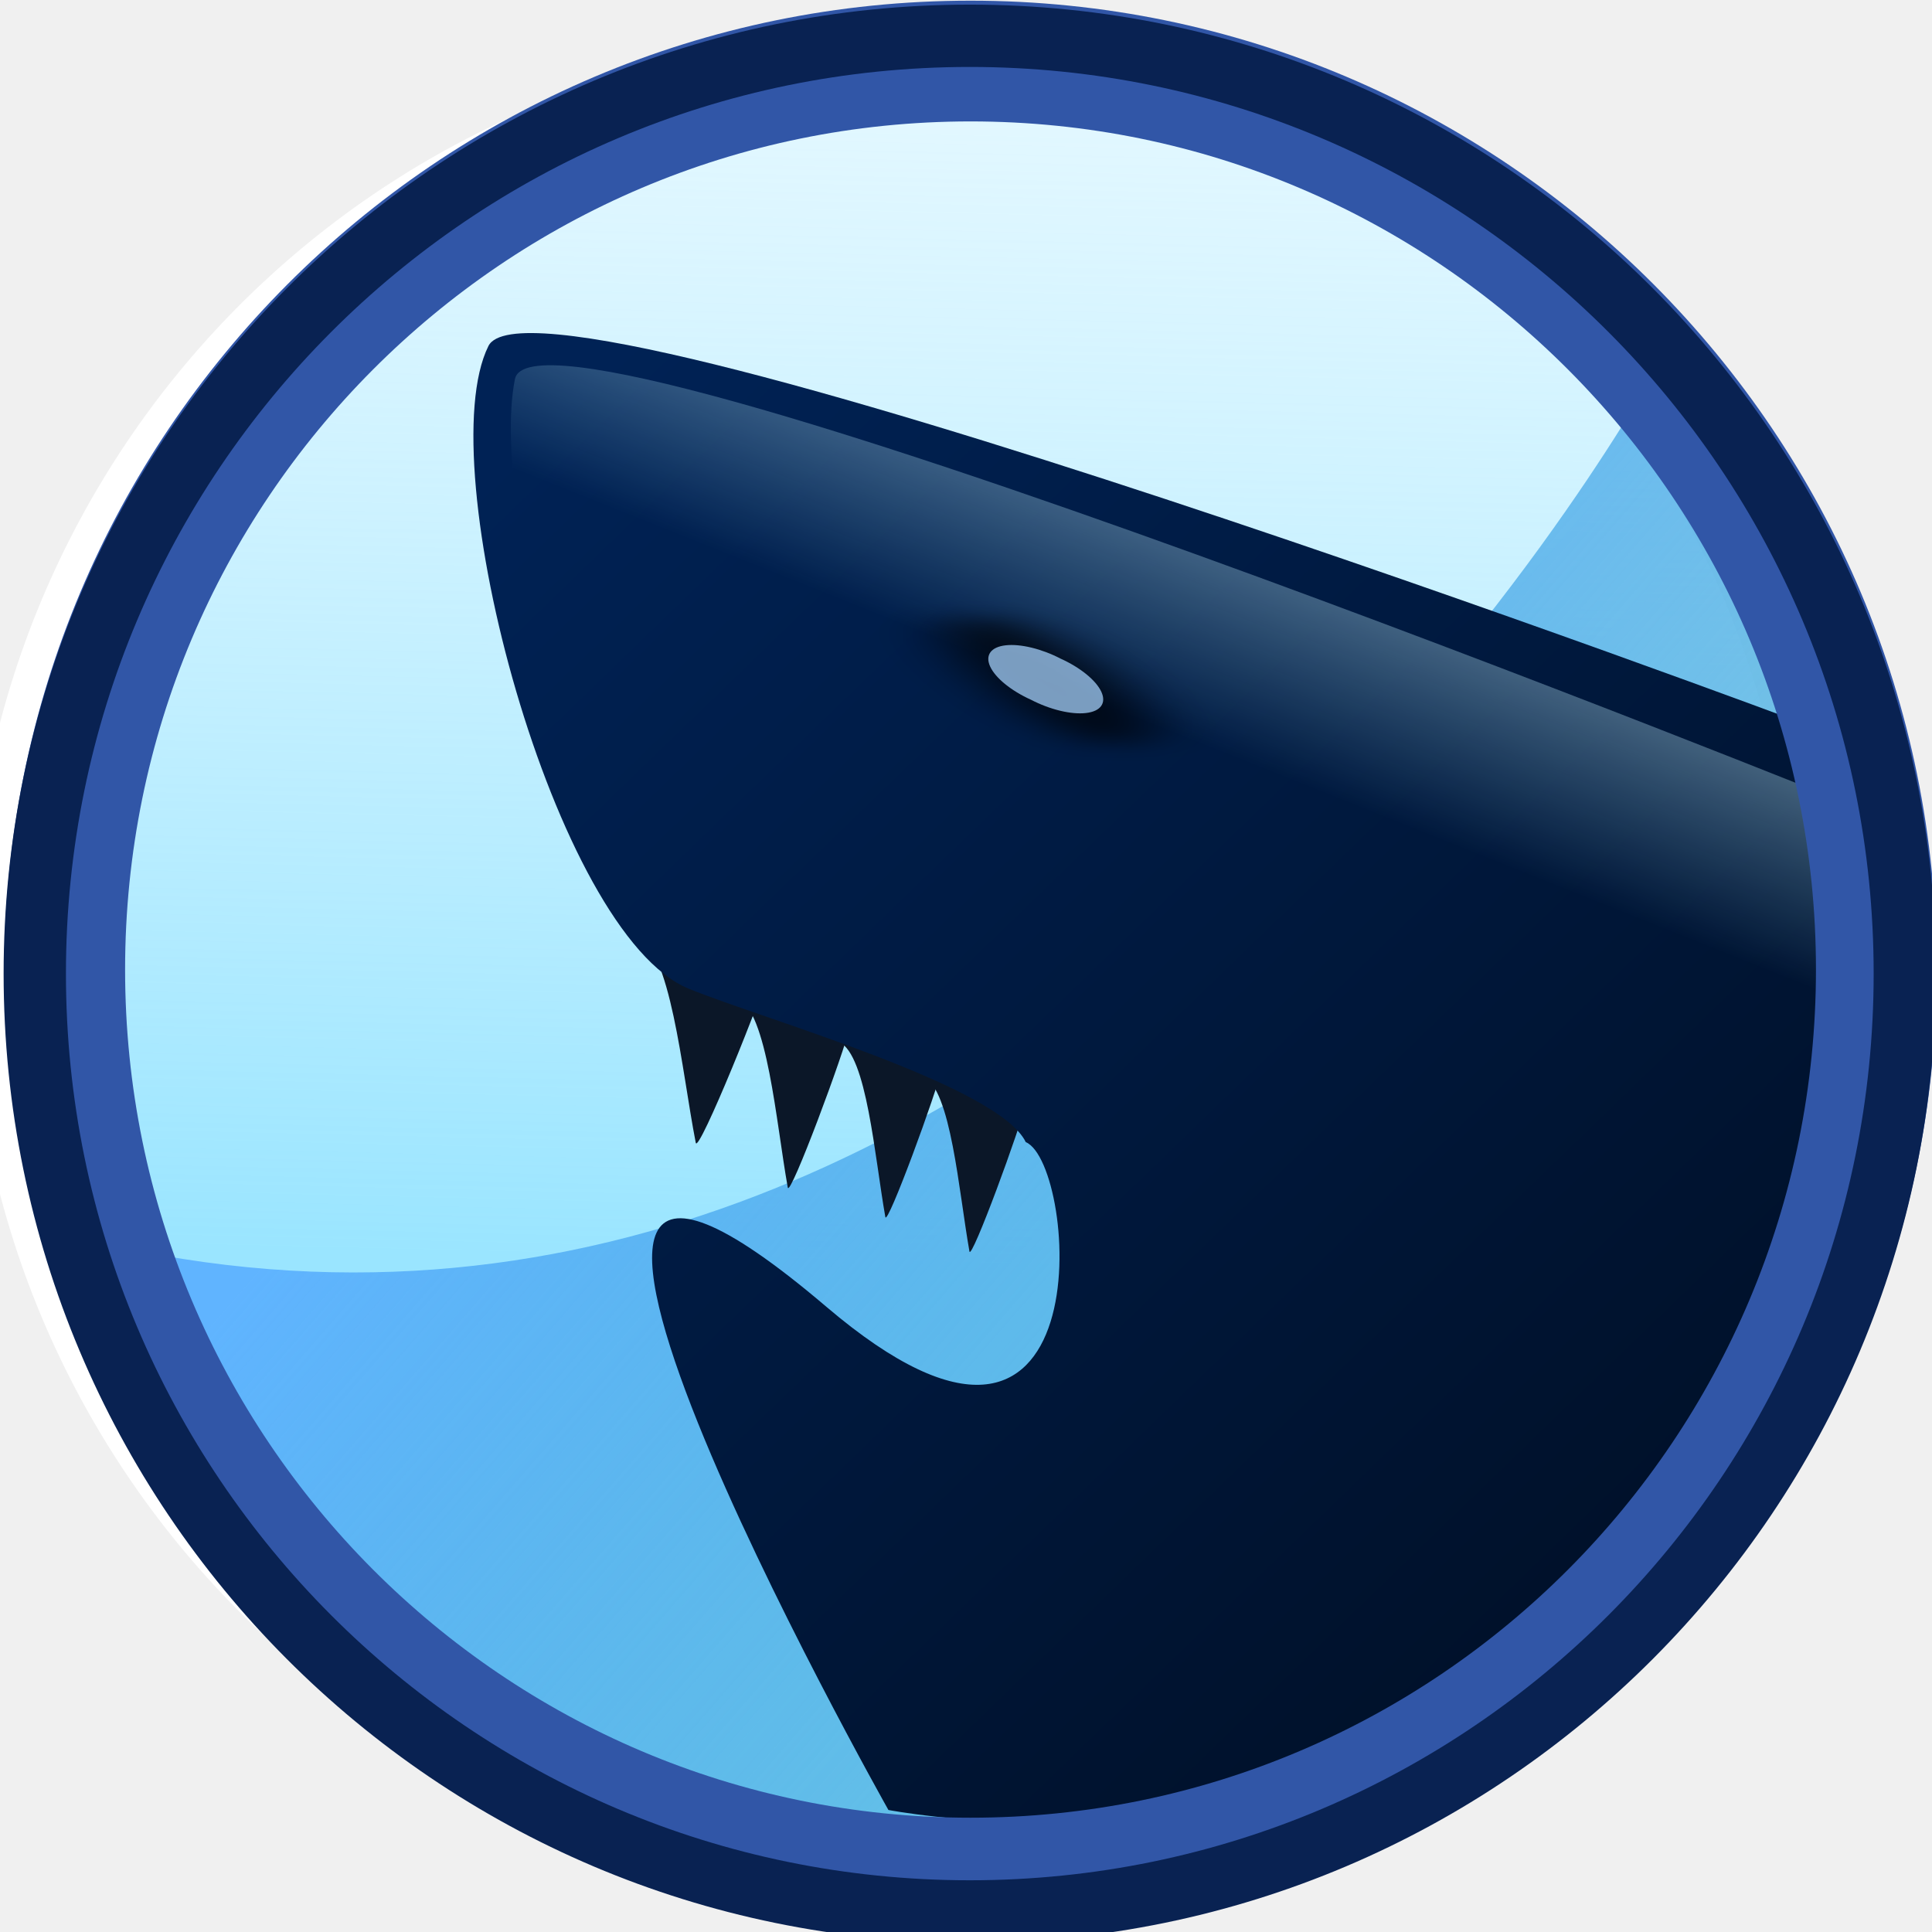
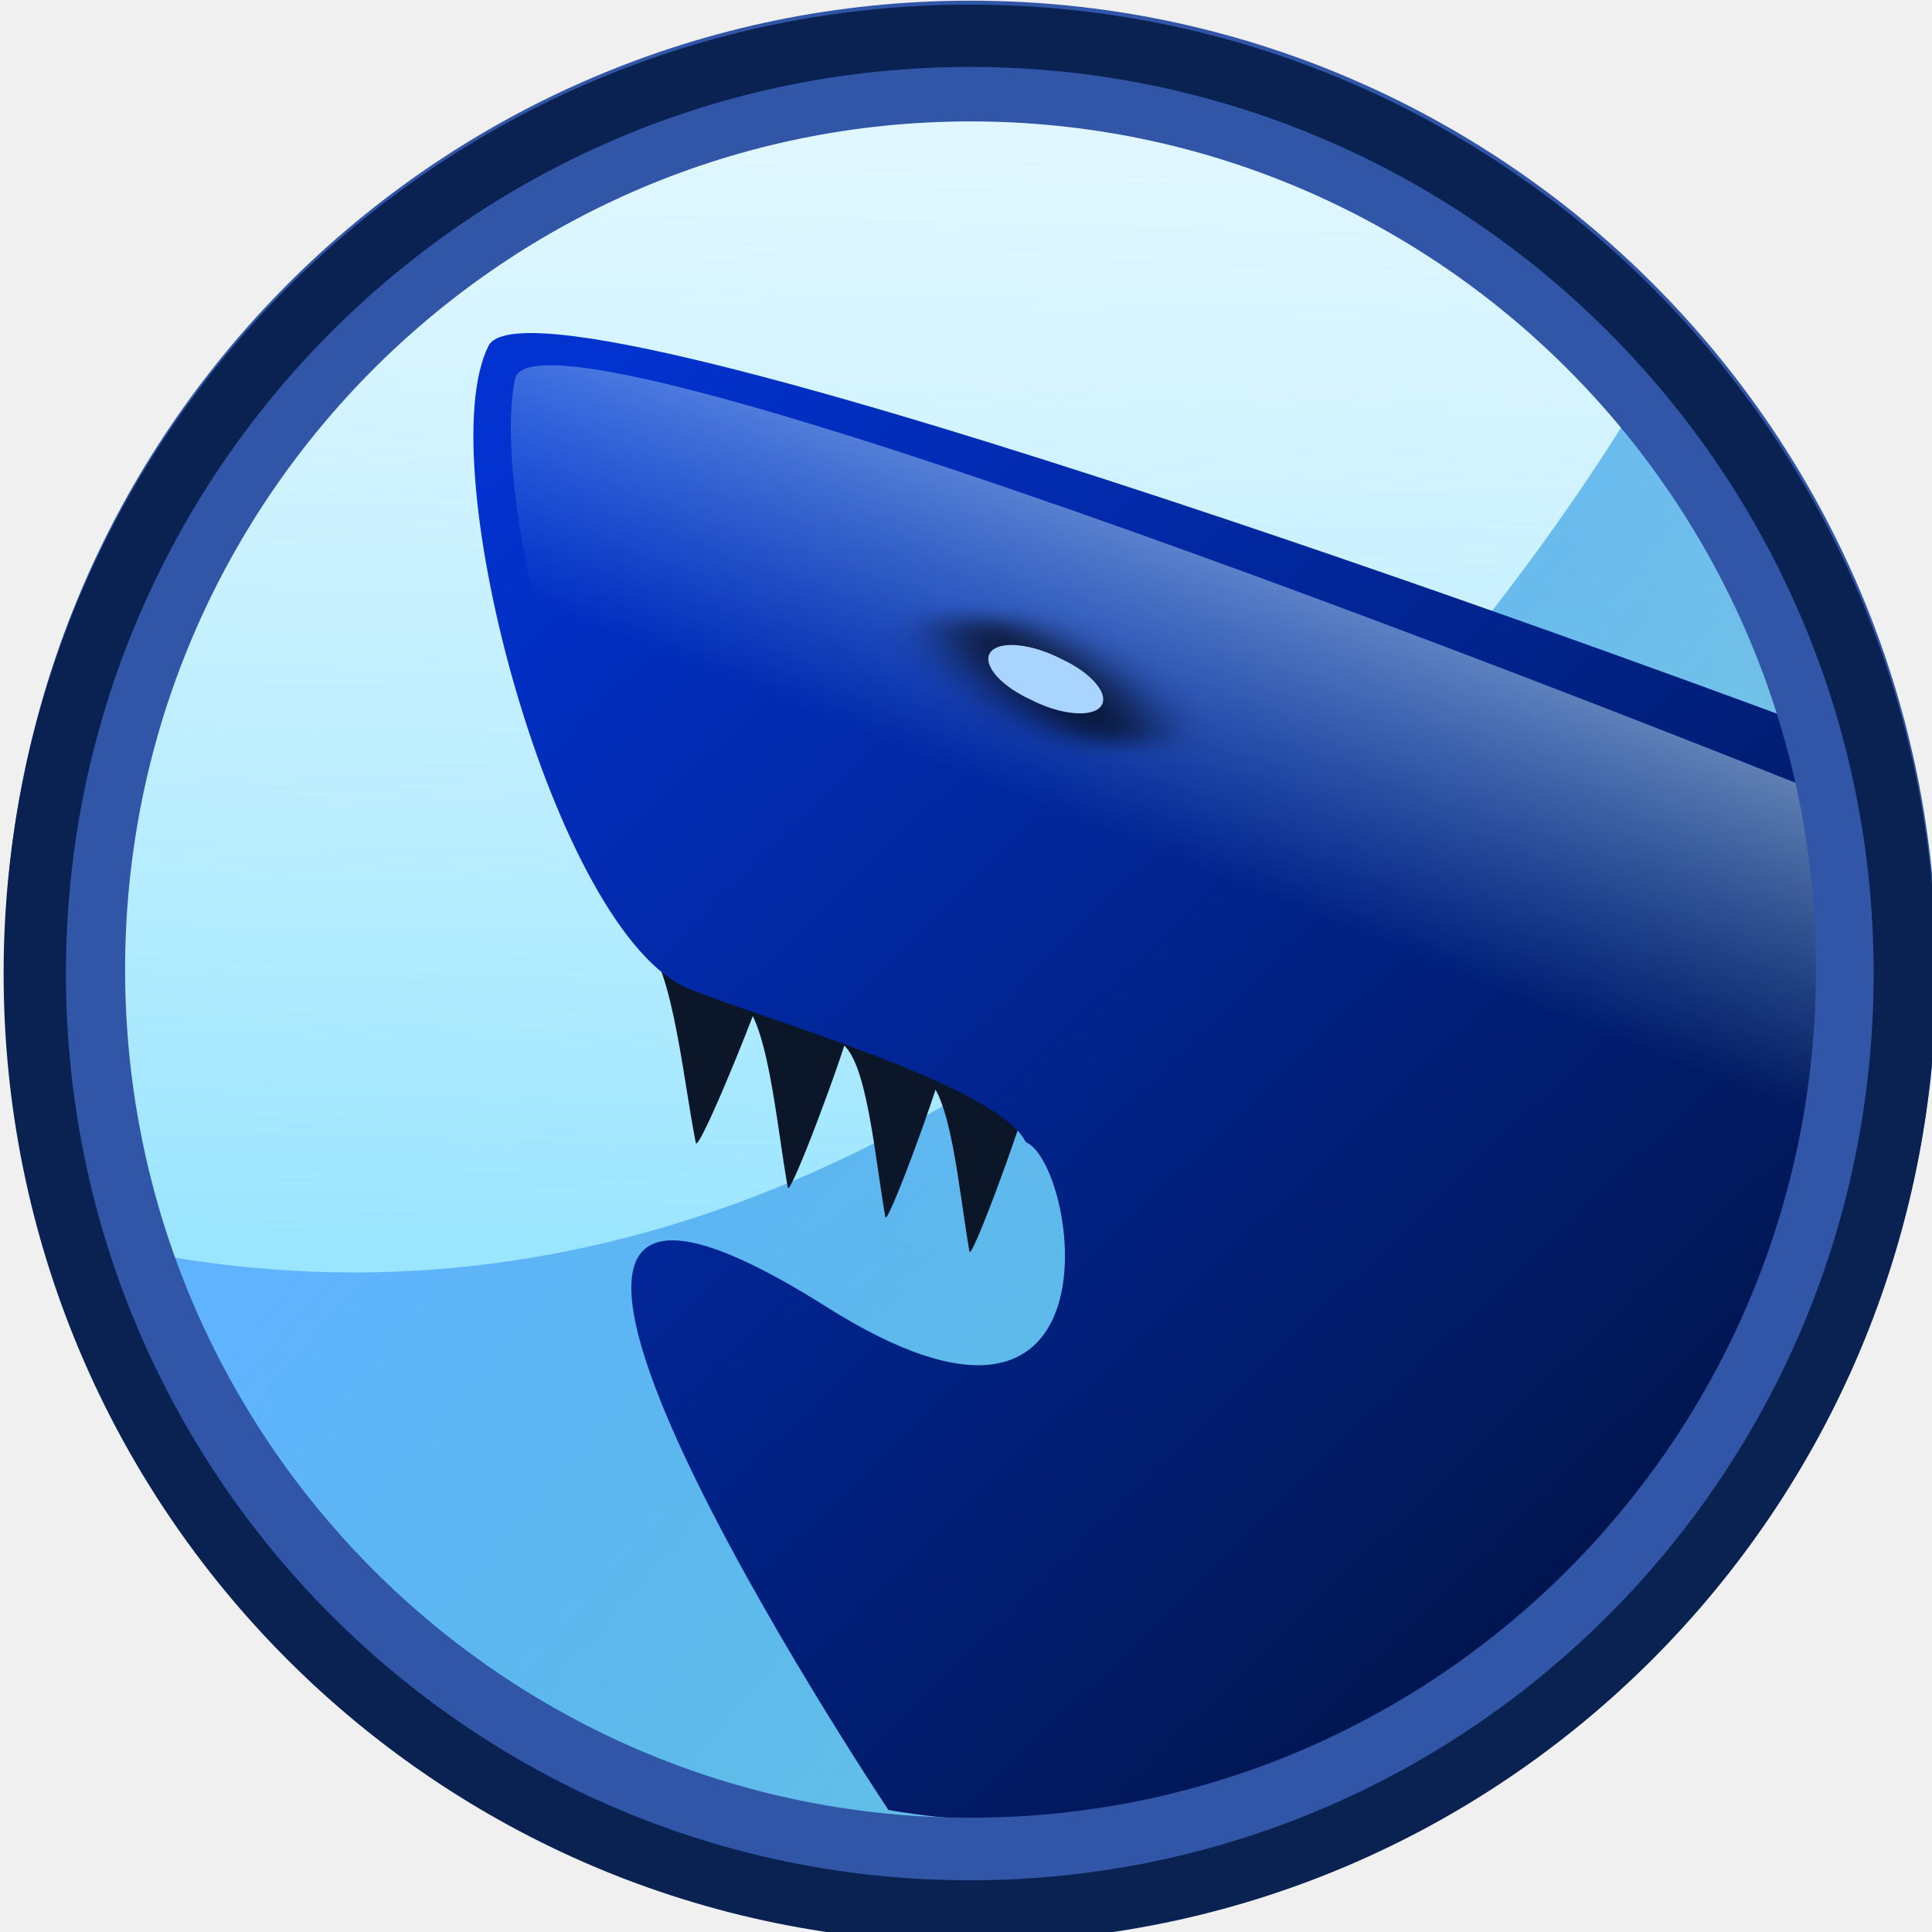
<svg xmlns="http://www.w3.org/2000/svg" xmlns:xlink="http://www.w3.org/1999/xlink" width="32px" height="32px" id="svg2162">
  <defs id="defs2164">
    <linearGradient id="linearGradient6373">
      <stop style="stop-color:#9ae5ff;stop-opacity:1;" offset="0" id="stop6375" />
      <stop style="stop-color:#caf1ff;stop-opacity:0.367;" offset="1" id="stop6377" />
    </linearGradient>
    <linearGradient id="linearGradient6305">
      <stop style="stop-color:#ffffff;stop-opacity:1;" offset="0" id="stop6307" />
      <stop style="stop-color:#a0e6ff;stop-opacity:0;" offset="1" id="stop6309" />
    </linearGradient>
    <linearGradient id="linearGradient6293">
      <stop style="stop-color:#60b4ff;stop-opacity:1;" offset="0" id="stop6295" />
      <stop style="stop-color:#0085a4;stop-opacity:0;" offset="1" id="stop6297" />
    </linearGradient>
    <linearGradient id="linearGradient6283">
      <stop style="stop-color:#000000;stop-opacity:1;" offset="0" id="stop6285" />
      <stop style="stop-color:#000000;stop-opacity:0;" offset="1" id="stop6287" />
    </linearGradient>
    <linearGradient id="linearGradient6271">
      <stop style="stop-color:#0066ff;stop-opacity:1;" offset="0" id="stop6273" />
      <stop style="stop-color:#000000;stop-opacity:0.316;" offset="1" id="stop6275" />
    </linearGradient>
    <linearGradient id="linearGradient6261">
-       <stop style="stop-color:#002255;stop-opacity:1;" offset="0" id="stop6263" />
+       <stop style="stop-color:#0232d0;stop-opacity:1;" offset="0" id="stop6263" />
      <stop style="stop-color:#000a19;stop-opacity:1;" offset="1" id="stop6265" />
    </linearGradient>
    <linearGradient id="linearGradient6221">
      <stop style="stop-color:#64696c;stop-opacity:1;" offset="0" id="stop6223" />
      <stop style="stop-color:#323232;stop-opacity:1;" offset="1" id="stop6225" />
    </linearGradient>
    <linearGradient xlink:href="#linearGradient6261" id="linearGradient6267" x1="8.75" y1="7.125" x2="34.125" y2="33.375" gradientUnits="userSpaceOnUse" />
    <linearGradient xlink:href="#linearGradient6293" id="linearGradient6299" x1="10.75" y1="13.695" x2="34.28" y2="34.195" gradientUnits="userSpaceOnUse" gradientTransform="translate(-0.1875,6.2499998e-2)" />
    <linearGradient xlink:href="#linearGradient6305" id="linearGradient4152" x1="18.209" y1="-3.08" x2="18.209" y2="17.687" gradientUnits="userSpaceOnUse" />
-     <linearGradient xlink:href="#linearGradient6305" id="linearGradient4156" gradientUnits="userSpaceOnUse" x1="12.373" y1="-1.219" x2="8.999" y2="7.217" gradientTransform="translate(0.9250294,1.122495)" />
+     <linearGradient xlink:href="#linearGradient6305" id="linearGradient4156" gradientUnits="userSpaceOnUse" x1="12.373" y1="-1.219" x2="8.249" y2="8.967" gradientTransform="translate(0.9250294,1.122495)" />
    <filter x="-0.199" width="1.398" y="-0.145" height="1.29" id="filter4542">
      <feGaussianBlur stdDeviation="0.096" id="feGaussianBlur4544" />
    </filter>
    <linearGradient xlink:href="#linearGradient6373" id="linearGradient2231" gradientUnits="userSpaceOnUse" x1="13.379" y1="21.454" x2="13.948" y2="-3.032" />
  </defs>
  <g id="layer1">
-     <path style="opacity:1;fill:#ffffff;fill-opacity:1;stroke:none;stroke-width:0.2;stroke-linecap:round;stroke-miterlimit:4;stroke-dasharray:none;stroke-opacity:1" id="path6301" d="M 32.25 16.125 A 16.25 16.125 0 1 1  -0.25,16.125 A 16.25 16.125 0 1 1  32.25 16.125 z" transform="matrix(0.9307692,0,0,0.9457364,-0.2673072,0.625)" />
+     <path style="opacity:1;fill:#ffffff;fill-opacity:1;stroke:none;stroke-width:0.2;stroke-linecap:round;stroke-miterlimit:4;stroke-dasharray:none;stroke-opacity:1" id="path6301" d="M 32.25 16.125 A 16.25 16.125 0 1 1  -0.25,16.125 A 16.25 16.125 0 1 1  32.25 16.125 z" transform="matrix(0.8923077,0,0,0.9496124,0.9730774,0.5)" />
    <path style="opacity:1;fill:url(#linearGradient2231);fill-opacity:1;stroke:none;stroke-width:0.2;stroke-linecap:round;stroke-miterlimit:4;stroke-dasharray:none;stroke-opacity:1" id="path2229" d="M 32.25 16.125 A 16.25 16.125 0 1 1  -0.25,16.125 A 16.25 16.125 0 1 1  32.25 16.125 z" transform="matrix(0.9307692,0,0,0.9457364,0.9826925,0.6250016)" />
    <path style="fill:url(#linearGradient6299);fill-opacity:1;fill-rule:evenodd;stroke:none;stroke-width:1px;stroke-linecap:butt;stroke-linejoin:miter;stroke-opacity:1" d="M 1.562,20.562 C 17.312,24.312 27.312,6.313 27.312,6.313 C 27.312,6.313 35.312,20.062 25.312,27.562 C 11.824,37.754 1.562,20.562 1.562,20.562 z " id="path6291" />
    <path style="fill:#0b1728;fill-opacity:1;fill-rule:evenodd;stroke:none;stroke-width:0.961px;stroke-linecap:butt;stroke-linejoin:miter;stroke-opacity:1" d="M 15.296,17.831 C 15.751,18.05 15.879,19.722 16.057,20.727 C 16.087,20.895 16.914,18.647 16.994,18.26 C 17.098,17.753 17.341,17.269 17.438,16.795" id="path6257" />
    <path style="fill:#0b1728;fill-opacity:1;fill-rule:evenodd;stroke:none;stroke-width:0.961px;stroke-linecap:butt;stroke-linejoin:miter;stroke-opacity:1" d="M 13.903,17.261 C 14.358,17.48 14.485,19.152 14.664,20.157 C 14.693,20.325 15.521,18.077 15.6,17.69 C 15.705,17.182 15.947,16.699 16.045,16.225" id="path6255" />
    <path style="fill:#0b1728;fill-opacity:1;fill-rule:evenodd;stroke:none;stroke-width:0.961px;stroke-linecap:butt;stroke-linejoin:miter;stroke-opacity:1" d="M 12.21,16.52 C 12.712,16.758 12.852,18.577 13.048,19.669 C 13.081,19.852 13.993,17.408 14.081,16.987 C 14.196,16.435 14.463,15.91 14.571,15.394" id="path6253" />
    <path style="fill:#0b1728;fill-opacity:1;fill-rule:evenodd;stroke:none;stroke-width:0.961px;stroke-linecap:butt;stroke-linejoin:miter;stroke-opacity:1" d="M 10.513,15.448 C 11.118,15.711 11.287,17.721 11.524,18.928 C 11.564,19.131 12.664,16.429 12.77,15.964 C 12.909,15.354 13.232,14.773 13.362,14.202" id="path6251" />
-     <path style="opacity:1;fill:url(#linearGradient6267);fill-rule:evenodd;stroke:none;stroke-width:1px;stroke-linecap:butt;stroke-linejoin:miter;stroke-opacity:1;fill-opacity:1.0" d="M 29.915,12 C 29.915,12 8.887,4.132 8.09,5.731 C 7.11,7.696 9.191,15.469 11.407,16.376 C 12.641,16.881 16.534,17.978 16.99,18.917 C 17.852,19.279 18.321,25.588 13.689,21.646 C 6.638,15.646 14.715,29.979 14.715,29.979 C 14.715,29.979 33.033,33.516 29.915,12 z " id="path3308" />
+     <path style="opacity:1;fill:url(#linearGradient6267);fill-rule:evenodd;stroke:none;stroke-width:1px;stroke-linecap:butt;stroke-linejoin:miter;stroke-opacity:1;fill-opacity:1.0" d="M 29.915,12 C 29.915,12 8.887,4.132 8.09,5.731 C 7.11,7.696 9.191,15.469 11.407,16.376 C 12.641,16.881 16.534,17.978 16.99,18.917 C 17.852,19.279 18.674,24.793 13.689,21.646 C 5.859,16.705 14.715,29.979 14.715,29.979 C 14.715,29.979 33.033,33.516 29.915,12 z " id="path3308" />
    <path style="opacity:1;fill:url(#linearGradient4156);fill-opacity:1;fill-rule:evenodd;stroke:none;stroke-width:1px;stroke-linecap:butt;stroke-linejoin:miter;stroke-opacity:1" d="M 30.796,13.388 C 30.796,13.388 8.882,4.527 8.529,6.279 C 8.079,8.51 9.928,15.217 12.144,16.124 C 13.378,16.629 17.272,17.725 17.728,18.664 C 18.589,19.027 19.058,27.023 14.426,23.081 C 7.376,17.081 15.64,31.102 15.64,31.102 C 15.64,31.102 33.914,34.903 30.796,13.388 z " id="path4154" />
    <path style="opacity:0.71;fill:#000000;fill-opacity:1;stroke:none;stroke-width:2;stroke-linecap:round;stroke-miterlimit:4;stroke-dasharray:none;stroke-opacity:1;filter:url(#filter4542)" id="path6269" d="M 17.807 10.151 A 0.253 0.758 0 1 1  17.302,10.151 A 0.253 0.758 0 1 1  17.807 10.151 z" transform="matrix(4.275629,0.1850473,1.50654,1.339484,-72.99957,-5.568291)" />
-     <path style="opacity:1;fill:#a8d4fe;fill-opacity:0.726;stroke:none;stroke-width:2;stroke-linecap:round;stroke-miterlimit:4;stroke-dasharray:none;stroke-opacity:1" id="path4279" d="M 17.807 10.151 A 0.253 0.758 0 1 1  17.302,10.151 A 0.253 0.758 0 1 1  17.807 10.151 z" transform="matrix(0.9728626,-1.348252,1.138585,0.5519645,-11.31487,29.31417)" />
+     <path style="opacity:1;fill:#a8d4fe;fill-opacity:1;stroke:none;stroke-width:2;stroke-linecap:round;stroke-miterlimit:4;stroke-dasharray:none;stroke-opacity:1" id="path4279" d="M 17.807 10.151 A 0.253 0.758 0 1 1  17.302,10.151 A 0.253 0.758 0 1 1  17.807 10.151 z" transform="matrix(0.9728626,-1.348252,1.138585,0.5519645,-11.31487,29.31417)" />
    <path style="fill:none;fill-opacity:1.0;stroke:#3156a7;stroke-width:2;stroke-miterlimit:4;stroke-dasharray:none;stroke-opacity:1;stroke-linecap:round" id="path2170" d="M 31.078 16.059 A 15.003 15.048 0 1 1  1.072,16.059 A 15.003 15.048 0 1 1  31.078 16.059 z" />
    <rect style="opacity:1;fill:none;fill-opacity:1;stroke:none;stroke-width:0.2;stroke-linecap:round;stroke-miterlimit:4;stroke-dasharray:none;stroke-opacity:1" id="rect6323" width="0" height="4.596" x="17.324" y="19.272" />
    <path style="fill:none;fill-opacity:1;stroke:#092252;stroke-width:1;stroke-linecap:round;stroke-miterlimit:4;stroke-dasharray:none;stroke-opacity:1" id="path2193" d="M 31.078 16.059 A 15.003 15.048 0 1 1  1.072,16.059 A 15.003 15.048 0 1 1  31.078 16.059 z" transform="matrix(1.032252,0,0,1.032252,-0.5305201,-0.4508773)" />
  </g>
</svg>
